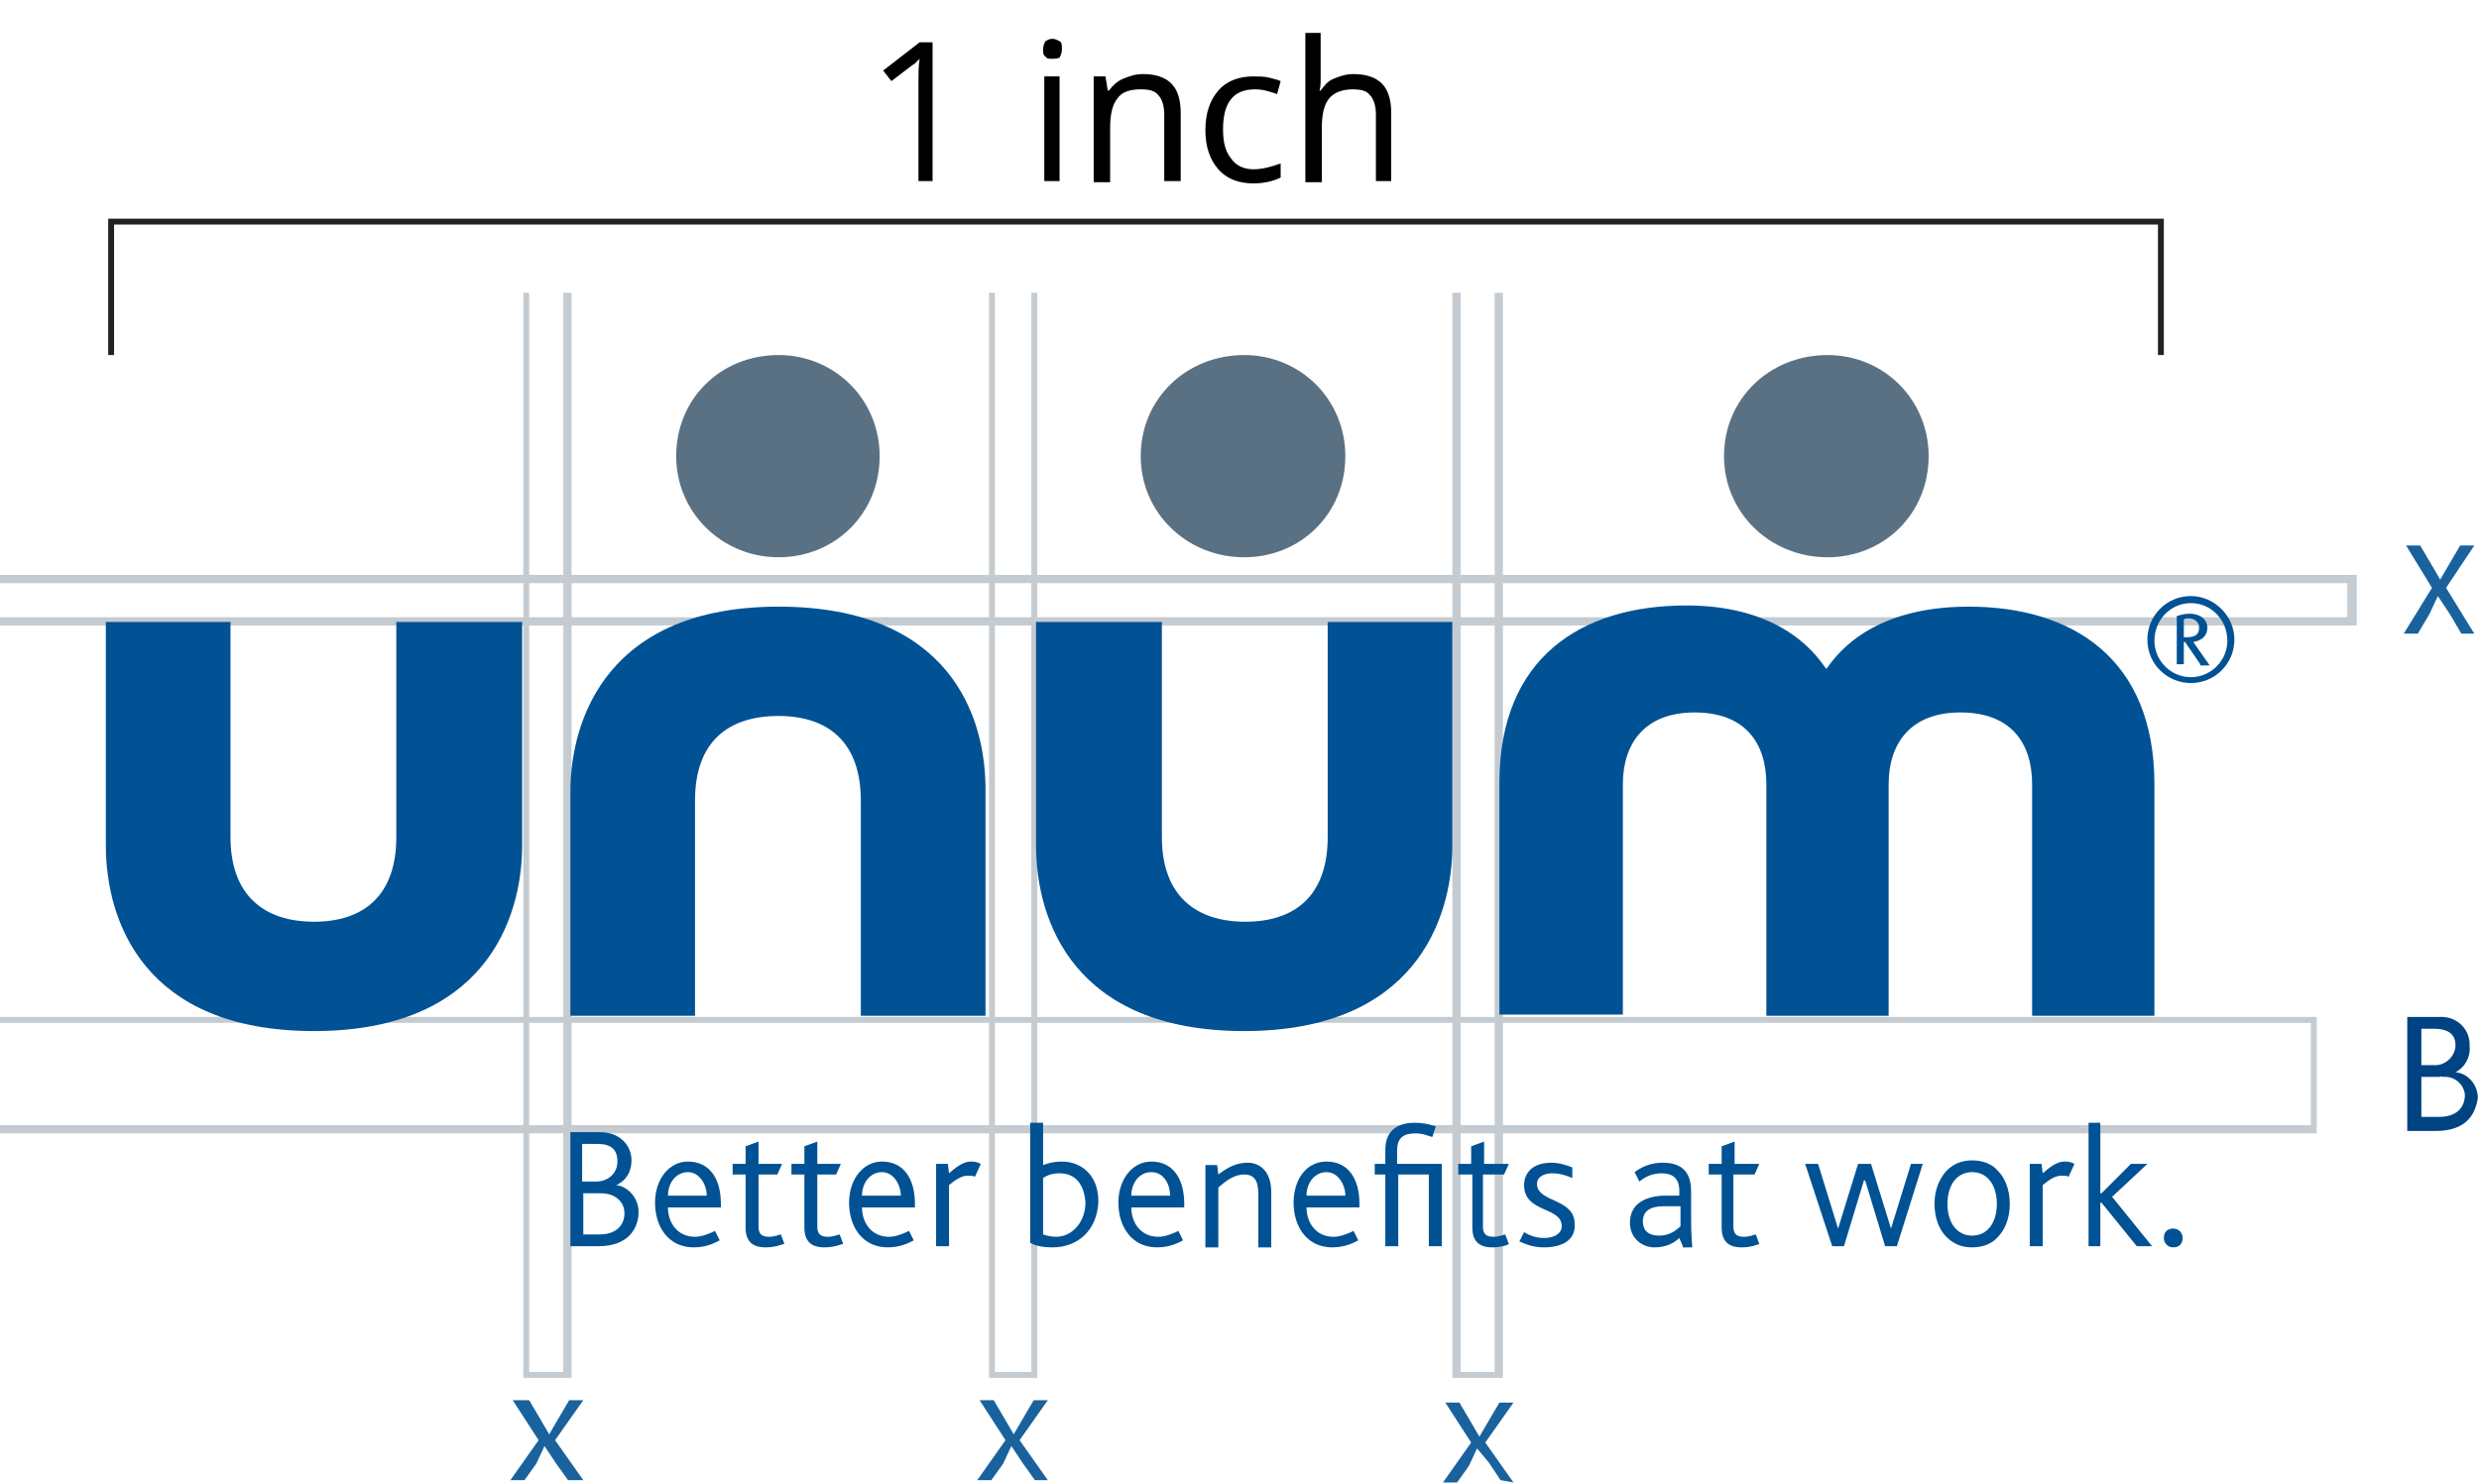
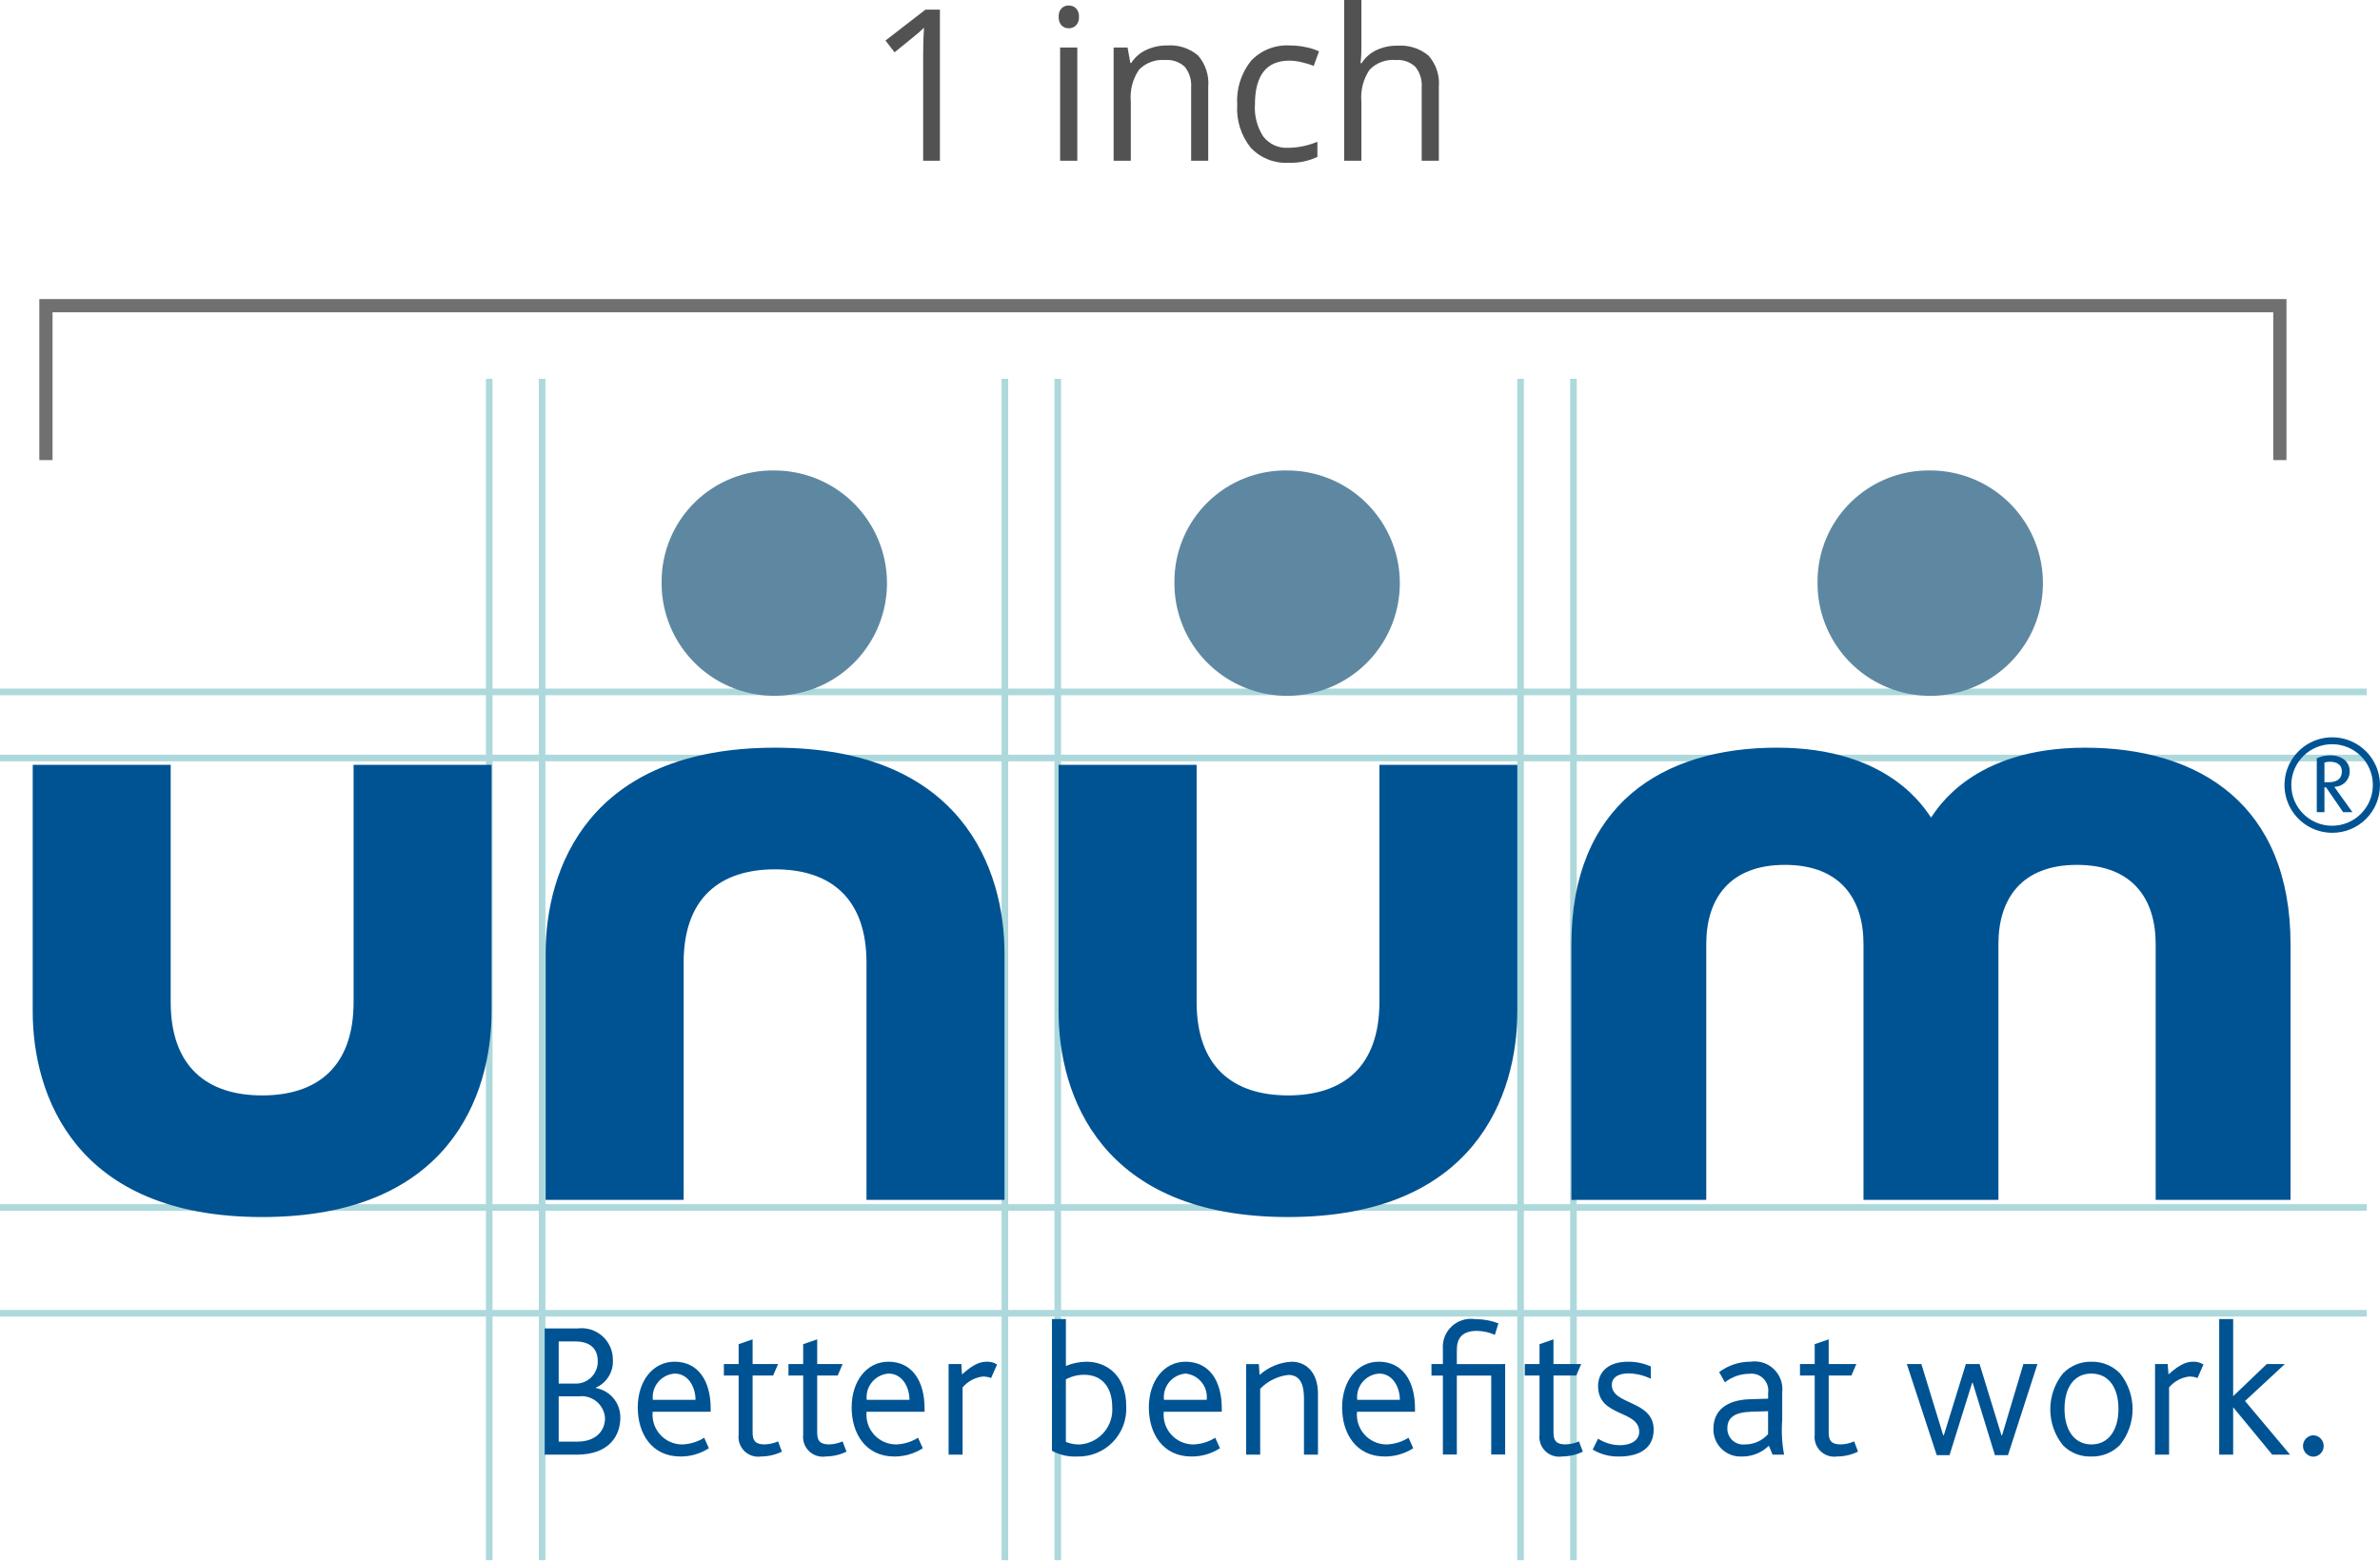
- <svg xmlns="http://www.w3.org/2000/svg" xmlns:xlink="http://www.w3.org/1999/xlink" version="1.1" id="Layer_1" x="0px" y="0px" viewBox="0 0 210.8 126.2" style="enable-background:new 0 0 210.8 126.2;" xml:space="preserve">
-   <style type="text/css">
- 	.st0{fill:#C4CBD1;}
- 	.st1{fill:#004383;}
- 	.st2{fill:#19629D;}
- 	.st3{fill:#222222;}
- 	.st4{clip-path:url(#SVGID_2_);}
- 	.st5{clip-path:url(#SVGID_4_);fill:#015294;}
- 	.st6{clip-path:url(#SVGID_4_);fill:#5A7184;}
- </style>
-   <g transform="translate(-744 -2201)">
-     <g transform="translate(849.375 2264.08)">
-       <g transform="translate(-105.375 -63.08)">
-         <path class="st0" d="M0,86.5V87h196.5v8.7H0v0.7h197v-9.9H0z" />
-         <path class="st0" d="M127.1,24.9v91.8h-2.9V24.9h-0.7v92.3h4.3V24.9H127.1z" />
-         <path class="st0" d="M87.7,24.9v91.8h-3.1V24.9h-0.5v92.3h4.1V24.9H87.7z" />
-         <path class="st0" d="M47.9,24.9v91.8H45V24.9h-0.5v92.3h4.1V24.9H47.9z" />
-         <path class="st0" d="M200.4,48.9H0v0.7h199.6v2.9H0v0.7h200.4V48.9z" />
-         <path class="st1" d="M207.1,96.2h-2.4v-9.7h2.7c1.3-0.1,2.5,0.8,2.6,2.2c0,0.1,0,0.2,0,0.3c0.1,0.9-0.4,1.8-1.2,2.2l0,0     c1.1,0.1,1.9,1.1,1.9,2.2C210.5,94.7,209.8,96.2,207.1,96.2z M207.1,87.5h-1.2v3.1h1.2c0.9,0,1.7-0.8,1.7-1.7c0,0,0,0,0,0     c0-1-0.7-1.4-1.9-1.4H207.1z M207.4,91.6h-1.5V95h1.5c1.4,0,2.2-0.7,2.2-1.9c-0.1-0.9-0.9-1.6-1.9-1.5     C207.6,91.5,207.5,91.6,207.4,91.6L207.4,91.6z" />
-         <path class="st2" d="M127.6,125.9l-1-1.5l-1-1.2l0,0l-0.7,1.5l-1,1.4h-1.2l2.4-3.4l-2.2-3.4h1.2l1,1.7l0.7,1.2l0,0l0.7-1.2l1-1.7     h1.2l-2.4,3.4l2.4,3.4L127.6,125.9z" />
-         <path class="st2" d="M209.3,53.9l-1-1.7l-1-1.5l0,0l-0.7,1.5l-1,1.7h-1.2l2.4-3.9l-2.2-3.6h1.2l1,1.7l0.7,1.2l0,0l0.7-1.2l1-1.7     h1.2l-2.4,3.6l2.4,3.9L209.3,53.9z" />
-         <path class="st2" d="M88,125.9l-1-1.4l-1-1.5l0,0l-0.7,1.5l-1,1.4h-1.2l2.4-3.4l-2.2-3.4h1.2l1,1.7l0.7,1.2l0,0l0.7-1.2l1-1.7     h1.2l-2.4,3.4l2.4,3.4L88,125.9z" />
-         <path class="st2" d="M48.3,125.9l-1-1.4l-1-1.5l0,0l-0.7,1.5l-1,1.4h-1.2l2.4-3.4l-2.2-3.4H45l1,1.7l0.7,1.2l0,0l0.7-1.2l1-1.7     h1.2l-2.4,3.4l2.4,3.4L48.3,125.9z" />
-         <path class="st3" d="M183.7,18.6H9.2v11.6h0.5V19.1h173.8v11.1h0.5V18.6H183.7z" />
-         <g id="RGB-2019_1_">
-           <g>
-             <defs>
-               <rect id="SVGID_1_" x="9" y="30.2" width="181" height="75.9" />
-             </defs>
-             <clipPath id="SVGID_2_">
-               <use xlink:href="#SVGID_1_" style="overflow:visible;" />
-             </clipPath>
-             <g class="st4">
-               <defs>
-                 <rect id="SVGID_3_" x="9" y="30.2" width="181" height="75.9" />
-               </defs>
-               <clipPath id="SVGID_4_">
-                 <use xlink:href="#SVGID_3_" style="overflow:visible;" />
-               </clipPath>
-               <path class="st5" d="M50.9,106h-2.4v-9.7H51c1.8,0,2.7,1.2,2.7,2.4c0,0.9-0.4,1.7-1.3,2.1v0c0.9,0.1,1.9,1,1.9,2.3        C54.3,104.4,53.5,106,50.9,106 M50.8,97.3h-1.3v3.2h1.2c0.9,0,1.8-0.6,1.8-1.7C52.5,97.8,52,97.3,50.8,97.3 M51.1,101.5h-1.5        v3.5H51c1.4,0,2.1-0.8,2.1-1.8C53.1,102.2,52.3,101.5,51.1,101.5" />
-               <path class="st5" d="M82.9,100.1c-0.1-0.1-0.4-0.1-0.6-0.1c-0.5,0-1,0.3-1.6,0.8v5.2h-1.1v-7h1l0.1,0.8c1-0.9,1.5-1,1.9-1        c0.4,0,0.6,0.1,0.8,0.2L82.9,100.1z" />
-               <path class="st5" d="M89.5,106.1c-1,0-1.6-0.2-1.9-0.4V95.5h1.1v3.6c0.5-0.2,1-0.3,1.6-0.3c1.6,0,3.1,1.1,3.1,3.4        C93.3,104.7,91.6,106.1,89.5,106.1 M90.1,99.8c-0.7,0-1.1,0.2-1.4,0.4v4.8c0.3,0.1,0.7,0.2,1.1,0.2c1.4,0,2.5-1.3,2.5-2.9        C92.2,100.8,91.5,99.8,90.1,99.8" />
-               <path class="st5" d="M107,106v-4.3c0-0.9-0.1-1.8-1.2-1.8c-0.9,0-1.6,0.6-2.2,1.1v5.1h-1.1v-7h1l0.1,0.8c0.8-0.6,1.5-1,2.5-1        c1,0,2,0.7,2,2.5v4.7H107z" />
-               <path class="st5" d="M111.1,102.7c0,1.3,0.8,2.5,2.3,2.5c0.6,0,1.3-0.3,1.7-0.5l0.4,0.8c-0.2,0.1-1,0.6-2.2,0.6        c-2.2,0-3.3-1.8-3.3-3.8c0-2,1.1-3.5,2.8-3.5c1.8,0,2.8,1.4,2.8,3.6v0.3H111.1z M112.8,99.7c-1,0-1.7,0.9-1.7,2h3.3        C114.4,100.8,113.8,99.7,112.8,99.7" />
-               <path class="st5" d="M96.2,102.7c0,1.3,0.8,2.5,2.3,2.5c0.6,0,1.3-0.3,1.7-0.5l0.4,0.8c-0.2,0.1-1,0.6-2.2,0.6        c-2.2,0-3.3-1.8-3.3-3.8c0-2,1.2-3.5,2.8-3.5c1.8,0,2.8,1.4,2.8,3.6v0.3H96.2z M97.9,99.7c-1,0-1.7,0.9-1.7,2h3.3        C99.5,100.8,99,99.7,97.9,99.7" />
-               <path class="st5" d="M73.3,102.7c0,1.3,0.8,2.5,2.3,2.5c0.6,0,1.3-0.3,1.7-0.5l0.4,0.8c-0.2,0.1-1,0.6-2.2,0.6        c-2.2,0-3.3-1.8-3.3-3.8c0-2,1.2-3.5,2.8-3.5c1.8,0,2.8,1.4,2.8,3.6v0.3H73.3z M75,99.7c-1,0-1.7,0.9-1.7,2h3.3        C76.6,100.8,76,99.7,75,99.7" />
-               <path class="st5" d="M56.8,102.7c0,1.3,0.8,2.5,2.3,2.5c0.6,0,1.3-0.3,1.7-0.5l0.4,0.8c-0.2,0.1-1,0.6-2.2,0.6        c-2.2,0-3.3-1.8-3.3-3.8c0-2,1.2-3.5,2.8-3.5c1.8,0,2.8,1.4,2.8,3.6v0.3H56.8z M58.5,99.7c-1,0-1.7,0.9-1.7,2h3.3        C60.1,100.8,59.5,99.7,58.5,99.7" />
-               <path class="st5" d="M131.3,106.1c-1,0-1.6-0.3-2.1-0.5l0.4-0.8c0.3,0.2,0.9,0.5,1.7,0.5c0.9,0,1.5-0.4,1.5-1        c0-1.7-3.2-1.1-3.2-3.5c0-1,0.7-1.9,2.3-1.9c0.7,0,1.3,0.2,1.8,0.4v0.9c-0.5-0.2-1-0.4-1.7-0.4c-0.7,0-1.3,0.3-1.3,0.9        c0,1.6,3.2,1.2,3.2,3.4C134,105.5,132.8,106.1,131.3,106.1" />
-               <path class="st5" d="M143.1,106l-0.3-0.7c-0.4,0.4-1.1,0.8-2.1,0.8c-1.1,0-2.1-0.8-2.1-2.1c0-1.4,1-2.2,2.8-2.3l1.4,0v-0.4        c0-1.1-0.6-1.5-1.5-1.5c-0.8,0-1.4,0.3-1.9,0.7l-0.4-0.8c0.8-0.6,1.6-0.8,2.4-0.8c1.4,0,2.4,0.6,2.4,2.4v2.1        c0,2,0.1,2.4,0.1,2.7H143.1z M142.8,102.6l-1.3,0c-1.3,0-1.8,0.5-1.8,1.3c0,0.7,0.4,1.2,1.4,1.2c0.9,0,1.5-0.5,1.8-0.8V102.6z        " />
-               <polygon class="st5" points="161.3,106 160.3,106 158.6,100.4 158.5,100.4 156.8,106 155.8,106 153.5,99 154.6,99         156.3,104.5 156.3,104.5 158,99 159.1,99 160.8,104.5 160.8,104.5 162.5,99 163.5,99       " />
-               <path class="st5" d="M169.9,105.2c-0.5,0.6-1.3,0.9-2.2,0.9c-0.9,0-1.6-0.3-2.2-0.9c-0.6-0.6-1-1.6-1-2.8c0-1.2,0.4-2.1,1-2.8        c0.6-0.6,1.3-0.9,2.2-0.9c0.9,0,1.7,0.3,2.2,0.9c0.6,0.6,1,1.6,1,2.8C170.9,103.6,170.5,104.6,169.9,105.2 M167.7,99.7        c-1.3,0-2.1,1.1-2.1,2.7c0,1.6,0.8,2.7,2.1,2.7c1.3,0,2.1-1.1,2.1-2.7C169.8,100.8,169,99.7,167.7,99.7" />
-               <path class="st5" d="M175.9,100.1c-0.1-0.1-0.4-0.1-0.6-0.1c-0.5,0-1,0.3-1.6,0.8v5.2h-1.1v-7h1l0.1,0.8c1-0.9,1.5-1,1.9-1        c0.4,0,0.6,0.1,0.8,0.2L175.9,100.1z" />
-               <path class="st5" d="M65.1,106.1c-1.2,0-1.7-0.6-1.7-1.7v-4.5h-1.1V99h1.1v-1.5l1.1-0.4V99h2l-0.4,0.9h-1.6v4.4        c0,0.6,0.2,0.9,0.9,0.9c0.5,0,0.9-0.2,1-0.2l0.3,0.8C66.6,105.8,66,106.1,65.1,106.1" />
-               <path class="st5" d="M70.1,106.1c-1.2,0-1.7-0.6-1.7-1.7v-4.5h-1.1V99h1.1v-1.5l1.1-0.4V99h2l-0.4,0.9h-1.6v4.4        c0,0.6,0.2,0.9,0.9,0.9c0.5,0,0.9-0.2,1-0.2l0.3,0.8C71.6,105.8,71,106.1,70.1,106.1" />
-               <path class="st5" d="M126.9,106.1c-1.2,0-1.7-0.6-1.7-1.7v-4.5H124V99h1.1v-1.5l1.1-0.4V99h2.1l-0.4,0.9h-1.8v4.4        c0,0.6,0.2,0.9,0.9,0.9c0.5,0,0.9-0.2,1-0.2l0.3,0.8C128.4,105.8,127.8,106.1,126.9,106.1" />
-               <path class="st5" d="M148.1,106.1c-1.2,0-1.7-0.6-1.7-1.7v-4.5h-1.1V99h1.1v-1.5l1.1-0.4V99h2.1l-0.4,0.9h-1.8v4.4        c0,0.6,0.2,0.9,0.9,0.9c0.5,0,0.9-0.2,1-0.2l0.3,0.8C149.6,105.8,149,106.1,148.1,106.1" />
-               <path class="st5" d="M118.8,99v-1.1c0-0.9,0.3-1.5,1.6-1.5c0.7,0,1.2,0.3,1.4,0.3l0.3-0.9c-0.1,0-0.8-0.3-1.8-0.3        c-1.5,0-2.5,0.7-2.5,2.3V99h-0.9v0.9h0.9v6.1h1.1v-6.1h2.6v6.1h1.1v-7H118.8z" />
-               <polygon class="st5" points="181.7,106 178.7,102.3 178.6,102.3 178.6,106 177.6,106 177.6,95.5 178.6,95.5 178.6,101.5         178.7,101.5 181.2,99 182.6,99 179.6,101.8 183,106       " />
-               <path class="st5" d="M184.8,106.1c-0.5,0-0.8-0.4-0.8-0.8c0-0.5,0.3-0.8,0.8-0.8c0.5,0,0.8,0.4,0.8,0.8        C185.6,105.8,185.3,106.1,184.8,106.1" />
-               <path class="st5" d="M105.8,87.7c14.4,0,17.7-9.4,17.7-15.8v-19h-10.6v18.3c0,5-2.8,7.2-7,7.2c-4.2,0-7.1-2.2-7.1-7.2V52.9        H88.1v19C88.1,78.3,91.3,87.7,105.8,87.7" />
-               <path class="st5" d="M26.7,87.7c14.4,0,17.7-9.4,17.7-15.8v-19H33.7v18.3c0,5-2.8,7.2-7,7.2c-4.2,0-7.1-2.2-7.1-7.2V52.9H9v19        C9,78.3,12.2,87.7,26.7,87.7" />
-               <path class="st5" d="M66.2,51.6c-14.4,0-17.7,9.4-17.7,15.8v19h10.6V68.1c0-5,2.8-7.2,7.1-7.2c4.2,0,7,2.2,7,7.2v18.3h10.6        v-19C83.9,60.9,80.7,51.6,66.2,51.6" />
-               <path class="st5" d="M155.3,56.9c-0.5-0.6-3.2-5.4-11.9-5.4c-8.9,0-15.9,4.4-15.9,15.1v19.7H138V66.7c0-3.4,1.8-6.1,6.1-6.1        c4.3,0,6.1,2.6,6.1,6.1v19.7h10.4V66.7c0-3.4,1.8-6.1,6.1-6.1c4.3,0,6.1,2.6,6.1,6.1v19.7h10.4V66.7c0-10.7-7-15.1-15.8-15.1        C158.5,51.6,155.8,56.3,155.3,56.9" />
-               <path class="st6" d="M57.5,38.8c0,4.8,3.9,8.6,8.7,8.6c4.8,0,8.6-3.7,8.6-8.6c0-4.8-3.8-8.6-8.6-8.6        C61.3,30.2,57.5,33.9,57.5,38.8" />
-               <path class="st6" d="M97,38.8c0,4.8,3.9,8.6,8.8,8.6c4.8,0,8.6-3.7,8.6-8.6c0-4.8-3.8-8.6-8.6-8.6C100.9,30.2,97,33.9,97,38.8        " />
-               <path class="st6" d="M146.6,38.8c0,4.8,3.9,8.6,8.8,8.6c4.8,0,8.6-3.7,8.6-8.6c0-4.8-3.8-8.6-8.6-8.6        C150.5,30.2,146.6,33.9,146.6,38.8" />
-               <path class="st5" d="M186.3,58.1c-2,0-3.7-1.6-3.7-3.7c0-2,1.6-3.7,3.7-3.7c2,0,3.7,1.7,3.7,3.7        C190,56.5,188.3,58.1,186.3,58.1 M186.3,51.3c-1.7,0-3.1,1.4-3.1,3.2c0,1.7,1.4,3.1,3.1,3.1c1.7,0,3.1-1.4,3.1-3.1        C189.4,52.7,188,51.3,186.3,51.3 M187.1,56.5l-1.3-1.9h-0.1v1.9h-0.6v-4.1c0.3-0.1,0.7-0.2,1.1-0.2c0.9,0,1.5,0.5,1.5,1.2        c0,0.7-0.5,1.1-1.2,1.2l1.4,2H187.1z M186.1,52.6c-0.2,0-0.3,0-0.4,0.1v1.5h0.3c0.6,0,1-0.2,1-0.8        C187,52.8,186.5,52.6,186.1,52.6" />
-             </g>
-           </g>
-         </g>
+ <svg xmlns="http://www.w3.org/2000/svg" width="180" height="118.021" viewBox="0 0 180 118.021">
+   <g transform="translate(-940.5 -2531.684)">
+     <path d="M5104.974,1997.646v-11.68h168.952v11.68" transform="translate(-4161 568.841)" fill="none" stroke="#707070" stroke-width="1" />
+     <path d="M5.586,0H4.32V-8.141q0-1.016.063-1.922-.164.164-.367.344T2.156-8.2l-.687-.891,3.023-2.336H5.586ZM15.977,0h-1.3V-8.562h1.3ZM14.57-10.883a.861.861,0,0,1,.219-.652.764.764,0,0,1,.547-.207.764.764,0,0,1,.539.211.846.846,0,0,1,.227.648.859.859,0,0,1-.227.652.757.757,0,0,1-.539.215.749.749,0,0,1-.547-.215A.877.877,0,0,1,14.57-10.883ZM24.586,0V-5.539A2.235,2.235,0,0,0,24.109-7.1a1.941,1.941,0,0,0-1.492-.516,2.461,2.461,0,0,0-1.969.727,3.668,3.668,0,0,0-.625,2.4V0h-1.3V-8.562h1.055l.211,1.172h.063a2.648,2.648,0,0,1,1.117-.98,3.63,3.63,0,0,1,1.6-.348,3.252,3.252,0,0,1,2.328.746,3.175,3.175,0,0,1,.781,2.387V0Zm7.383.156A3.654,3.654,0,0,1,29.09-.988a4.707,4.707,0,0,1-1.02-3.238,4.853,4.853,0,0,1,1.035-3.32,3.727,3.727,0,0,1,2.949-1.172,5.852,5.852,0,0,1,1.234.133,4.066,4.066,0,0,1,.969.313l-.4,1.1a6.1,6.1,0,0,0-.937-.285,4.186,4.186,0,0,0-.9-.113q-2.609,0-2.609,3.328a3.963,3.963,0,0,0,.637,2.422,2.215,2.215,0,0,0,1.887.844,5.769,5.769,0,0,0,2.2-.461V-.289A4.679,4.679,0,0,1,31.969.156ZM42.023,0V-5.539A2.235,2.235,0,0,0,41.547-7.1a1.941,1.941,0,0,0-1.492-.516,2.445,2.445,0,0,0-1.973.734,3.72,3.72,0,0,0-.621,2.406V0h-1.3V-12.156h1.3v3.68a8.017,8.017,0,0,1-.062,1.1h.078a2.645,2.645,0,0,1,1.09-.973A3.543,3.543,0,0,1,40.18-8.7a3.3,3.3,0,0,1,2.355.746,3.142,3.142,0,0,1,.785,2.371V0Z" transform="translate(1006 2543.841)" fill="#525252" />
+     <g transform="translate(146 -169)">
+       <line y2="89.364" transform="translate(831.5 2729.341)" fill="none" stroke="#add9dc" stroke-width="0.5" />
+       <line y2="89.364" transform="translate(870.5 2729.341)" fill="none" stroke="#add9dc" stroke-width="0.5" />
+       <line y2="89.364" transform="translate(909.5 2729.341)" fill="none" stroke="#add9dc" stroke-width="0.5" />
+       <line y2="89.364" transform="translate(835.5 2729.341)" fill="none" stroke="#add9dc" stroke-width="0.5" />
+       <line y2="89.364" transform="translate(874.5 2729.341)" fill="none" stroke="#add9dc" stroke-width="0.5" />
+       <line y2="89.364" transform="translate(913.5 2729.341)" fill="none" stroke="#add9dc" stroke-width="0.5" />
+       <line x1="179" transform="translate(794.5 2792.023)" fill="none" stroke="#add9dc" stroke-width="0.5" />
+       <line x1="179" transform="translate(794.5 2753.023)" fill="none" stroke="#add9dc" stroke-width="0.5" />
+       <line x1="179" transform="translate(794.5 2800.023)" fill="none" stroke="#add9dc" stroke-width="0.5" />
+       <line x1="179" transform="translate(794.5 2758.023)" fill="none" stroke="#add9dc" stroke-width="0.5" />
+       <g transform="translate(403.765 1937.3)">
+         <path d="M611.489,1165.683h-1.506v3.425H611.4c1.347,0,2.086-.772,2.086-1.786a1.774,1.774,0,0,0-2-1.638Zm-.264-4.153h-1.242v3.189h1.227a1.656,1.656,0,0,0,1.725-1.71c0-.913-.553-1.479-1.71-1.479Zm.09,8.563h-2.392v-9.549h2.508a2.368,2.368,0,0,1,2.649,2.381,2.154,2.154,0,0,1-1.29,2.1v.029a2.242,2.242,0,0,1,1.854,2.243c0,1.286-.766,2.8-3.328,2.8Z" transform="translate(-176.993 -296.674)" fill="#005393" />
+         <path d="M782.323,1175.808a1.807,1.807,0,0,0-.625-.111,2.384,2.384,0,0,0-1.533.822v5.088h-1.058v-6.852h.963l.051.782c.943-.855,1.461-.96,1.9-.96a1.338,1.338,0,0,1,.752.21l-.45,1.022Z" transform="translate(-316.629 -308.188)" fill="#005393" />
+         <path d="M825.105,1160.824a2.894,2.894,0,0,0-1.406.344v4.737a2.671,2.671,0,0,0,1.085.188,2.642,2.642,0,0,0,2.419-2.852c0-1.417-.74-2.417-2.1-2.417Zm-.552,6.183a3.617,3.617,0,0,1-1.909-.435v-9.962H823.7v3.544a4.244,4.244,0,0,1,1.552-.319c1.579,0,3.012,1.091,3.012,3.363a3.61,3.61,0,0,1-3.71,3.808Z" transform="translate(-352.351 -293.446)" fill="#005393" />
+         <path d="M908.844,1181.607v-4.218c0-.851-.145-1.812-1.188-1.812a3.517,3.517,0,0,0-2.124,1.048v4.983H904.47v-6.852h.96l.059.822a3.9,3.9,0,0,1,2.445-1c.98,0,1.969.714,1.969,2.421v4.609Z" transform="translate(-419.489 -308.188)" fill="#005393" />
+         <path d="M947.7,1175.475a1.783,1.783,0,0,0-1.649,1.986h3.222c0-.953-.532-1.986-1.573-1.986Zm-1.666,2.885a2.249,2.249,0,0,0,2.228,2.475,3.316,3.316,0,0,0,1.667-.508l.358.794a3.941,3.941,0,0,1-2.156.627c-2.181,0-3.225-1.757-3.225-3.711,0-1.982,1.128-3.46,2.776-3.46,1.768,0,2.736,1.413,2.736,3.536v.247Z" transform="translate(-452.667 -308.188)" fill="#005393" />
+         <path d="M866.267,1175.475a1.781,1.781,0,0,0-1.648,1.986h3.228a1.785,1.785,0,0,0-1.58-1.986Zm-1.665,2.885a2.247,2.247,0,0,0,2.227,2.475,3.287,3.287,0,0,0,1.664-.508l.359.794a3.907,3.907,0,0,1-2.154.627c-2.185,0-3.225-1.757-3.225-3.711,0-1.982,1.129-3.46,2.778-3.46,1.769,0,2.739,1.413,2.739,3.536v.247Z" transform="translate(-385.851 -308.188)" fill="#005393" />
+         <path d="M741.053,1175.475a1.786,1.786,0,0,0-1.653,1.986h3.231c0-.953-.542-1.986-1.578-1.986Zm-1.665,2.885a2.246,2.246,0,0,0,2.23,2.475,3.324,3.324,0,0,0,1.662-.508l.36.794a3.946,3.946,0,0,1-2.153.627c-2.185,0-3.229-1.757-3.229-3.711,0-1.982,1.129-3.46,2.778-3.46,1.763,0,2.737,1.413,2.737,3.536v.247Z" transform="translate(-283.113 -308.188)" fill="#005393" />
+         <path d="M650.9,1175.475a1.783,1.783,0,0,0-1.651,1.986h3.227c0-.953-.537-1.986-1.577-1.986Zm-1.665,2.885a2.247,2.247,0,0,0,2.231,2.475,3.325,3.325,0,0,0,1.664-.508l.355.794a3.9,3.9,0,0,1-2.149.627c-2.19,0-3.23-1.757-3.23-3.711,0-1.982,1.13-3.46,2.781-3.46,1.768,0,2.734,1.413,2.734,3.536v.247Z" transform="translate(-209.138 -308.188)" fill="#005393" />
+         <path d="M1052.5,1181.748a3.739,3.739,0,0,1-2.025-.522l.406-.827a3.094,3.094,0,0,0,1.664.493c.84,0,1.449-.38,1.449-1.011,0-1.677-3.113-1.091-3.113-3.46,0-1.011.706-1.844,2.272-1.844a4.1,4.1,0,0,1,1.72.362v.927a4.05,4.05,0,0,0-1.678-.406c-.7,0-1.272.25-1.272.874,0,1.533,3.164,1.141,3.164,3.384,0,1.435-1.127,2.03-2.588,2.03Z" transform="translate(-539.284 -308.188)" fill="#005393" />
+         <path d="M1105.5,1178.321l-1.283.039c-1.275.044-1.8.46-1.8,1.261a1.2,1.2,0,0,0,1.333,1.214,2.329,2.329,0,0,0,1.747-.779v-1.735Zm.337,3.286-.279-.673a2.888,2.888,0,0,1-2.095.815,2.041,2.041,0,0,1-2.1-2.1c0-1.345.943-2.175,2.746-2.233l1.392-.043v-.435a1.276,1.276,0,0,0-1.442-1.447,3.025,3.025,0,0,0-1.827.643l-.435-.772a3.936,3.936,0,0,1,2.37-.786,2.1,2.1,0,0,1,2.4,2.319v2.088a10.024,10.024,0,0,0,.141,2.623Z" transform="translate(-581.042 -308.188)" fill="#005393" />
+         <path d="M1190.491,1182.457h-.985l-1.679-5.472h-.043l-1.711,5.472h-.967l-2.262-6.892h1.1l1.65,5.385h.05l1.664-5.385h1.037l1.66,5.4h.039l1.616-5.4h1.062l-2.228,6.892Z" transform="translate(-647.895 -308.999)" fill="#005393" />
+         <path d="M1246.39,1175.475c-1.294,0-2.026,1.044-2.026,2.671s.761,2.688,2.04,2.688,2.04-1.072,2.04-2.688-.743-2.671-2.054-2.671Zm2.153,5.418a2.94,2.94,0,0,1-2.168.855,2.854,2.854,0,0,1-2.127-.845,4.338,4.338,0,0,1,0-5.443,2.912,2.912,0,0,1,2.142-.883,2.942,2.942,0,0,1,2.17.883,4.317,4.317,0,0,1-.017,5.432Z" transform="translate(-697.489 -308.188)" fill="#005393" />
+         <path d="M1290.633,1175.808a1.8,1.8,0,0,0-.624-.111,2.361,2.361,0,0,0-1.529.822v5.088h-1.062v-6.852h.957l.061.782c.942-.855,1.46-.96,1.887-.96a1.367,1.367,0,0,1,.758.21l-.45,1.022Z" transform="translate(-733.697 -308.188)" fill="#005393" />
+         <path d="M687.231,1174.028a1.491,1.491,0,0,1-1.689-1.66V1167.9h-1.116v-.87h1.116v-1.5l1.058-.366v1.866h1.927l-.375.87H686.6v4.323c0,.6.205.888.906.888a2.668,2.668,0,0,0,1.02-.228l.288.775a3.575,3.575,0,0,1-1.584.366Z" transform="translate(-238.944 -300.467)" fill="#005393" />
+         <path d="M714.441,1174.028a1.493,1.493,0,0,1-1.69-1.66V1167.9h-1.113v-.87h1.113v-1.5l1.06-.366v1.866h1.923l-.372.87H713.81v4.323c0,.6.2.888.9.888a2.619,2.619,0,0,0,1.019-.228l.3.775a3.639,3.639,0,0,1-1.589.366Z" transform="translate(-261.271 -300.467)" fill="#005393" />
+         <path d="M1024.669,1174.028a1.492,1.492,0,0,1-1.689-1.66V1167.9h-1.116v-.87h1.116v-1.5l1.055-.366v1.866h2.1l-.377.87h-1.72v4.323c0,.6.206.888.906.888a2.649,2.649,0,0,0,1.019-.228l.293.775a3.582,3.582,0,0,1-1.584.366Z" transform="translate(-515.811 -300.467)" fill="#005393" />
+         <path d="M1140.626,1174.028a1.492,1.492,0,0,1-1.689-1.66V1167.9h-1.113v-.87h1.113v-1.5l1.058-.366v1.866h2.092l-.374.87h-1.717v4.323c0,.6.207.888.906.888a2.611,2.611,0,0,0,1.019-.228l.293.775a3.6,3.6,0,0,1-1.587.366Z" transform="translate(-610.956 -300.467)" fill="#005393" />
+         <path d="M984.476,1160.048v-1.055c0-.847.341-1.459,1.533-1.459a3.494,3.494,0,0,1,1.345.3l.268-.87a5.026,5.026,0,0,0-1.768-.319,2.125,2.125,0,0,0-2.432,2.283v1.116h-.863v.87h.863v5.973h1.055v-5.973h2.6v5.973h1.055v-6.842Z" transform="translate(-483.561 -293.478)" fill="#005393" />
+         <path d="M1318.464,1166.865l-2.942-3.569h-.014v3.569h-1.055V1156.61h1.055v5.82h.014l2.526-2.417h1.369l-3.011,2.794,3.406,4.058Z" transform="translate(-755.879 -293.446)" fill="#005393" />
+         <path d="M1350.543,1207.188a.812.812,0,0,1,0-1.623.812.812,0,0,1,0,1.623Z" transform="translate(-784.849 -333.613)" fill="#005393" />
+         <path d="M842.786,957.246c14.156,0,17.346-9.224,17.346-15.559V923.038H849.7v17.939c0,4.919-2.757,7.068-6.909,7.068s-6.916-2.149-6.916-7.068V923.038H825.433v18.649c0,6.334,3.188,15.559,17.353,15.559" transform="translate(-354.639 -101.8)" fill="#005393" />
+         <path d="M410.565,957.246c14.159,0,17.349-9.224,17.349-15.559V923.038H417.478v17.939c0,4.919-2.758,7.068-6.914,7.068s-6.92-2.149-6.92-7.068V923.038H393.209v18.649c0,6.334,3.2,15.559,17.356,15.559" transform="translate(0 -101.8)" fill="#005393" />
+         <path d="M626.668,915.818c-14.162,0-17.357,9.223-17.357,15.556v18.65H619.75V932.08c0-4.906,2.757-7.061,6.918-7.061s6.911,2.155,6.911,7.061v17.944h10.437v-18.65c0-6.333-3.193-15.556-17.348-15.556" transform="translate(-177.311 -95.876)" fill="#005393" />
+         <path d="M1068.71,921.1c-.45-.6-3.111-5.284-11.652-5.284-8.7,0-15.548,4.353-15.548,14.869v19.337h10.2V930.668c0-3.39,1.732-5.986,5.944-5.986s5.948,2.6,5.948,5.986v19.356h10.205V930.668c0-3.39,1.726-5.986,5.944-5.986s5.948,2.6,5.948,5.986v19.356h10.2V930.687c0-10.516-6.851-14.869-15.546-14.869-8.527,0-11.2,4.682-11.643,5.284" transform="translate(-531.93 -95.876)" fill="#005393" />
+         <path d="M658.188,807.372a8.523,8.523,0,1,0,8.578-8.4,8.4,8.4,0,0,0-8.578,8.4" transform="translate(-217.415)" fill="#5e88a1" />
+         <path d="M874.252,807.372a8.524,8.524,0,1,0,8.586-8.4,8.4,8.4,0,0,0-8.586,8.4" transform="translate(-394.695)" fill="#5e88a1" />
+         <path d="M1145.218,807.372a8.524,8.524,0,1,0,8.585-8.4,8.4,8.4,0,0,0-8.585,8.4" transform="translate(-617.023)" fill="#5e88a1" />
+         <path d="M1345.5,913.292a1.552,1.552,0,0,0-.407.06v1.49h.315c.559,0,1-.205,1-.825,0-.582-.5-.724-.9-.724Zm1.006,3.814-1.29-1.876h-.123v1.876h-.58v-4.078a2.45,2.45,0,0,1,1.036-.217c.855,0,1.454.481,1.454,1.206a1.163,1.163,0,0,1-1.168,1.171l1.373,1.919Zm-.814-5.139a3.084,3.084,0,1,0,3.062,3.1,3.081,3.081,0,0,0-3.062-3.1Zm0,6.7a3.611,3.611,0,1,1,3.6-3.6,3.59,3.59,0,0,1-3.6,3.6Z" transform="translate(-778.559 -92.288)" fill="#005393" />
      </g>
    </g>
  </g>
-   <g>
-     <path d="M79.4,15.4h-1.3V7c0-0.7,0-1.4,0.1-2c-0.1,0.1-0.2,0.2-0.4,0.4C77.6,5.5,77,6,75.8,6.9L75.1,6l3.1-2.4h1.1V15.4z" />
-     <path d="M88.7,4.2c0-0.3,0.1-0.5,0.2-0.7c0.2-0.1,0.3-0.2,0.6-0.2c0.2,0,0.4,0.1,0.6,0.2c0.2,0.1,0.2,0.4,0.2,0.7   c0,0.3-0.1,0.5-0.2,0.7C89.9,5,89.7,5,89.5,5C89.2,5,89,5,88.9,4.8C88.7,4.7,88.7,4.5,88.7,4.2z M90.1,15.4h-1.3V6.5h1.3V15.4z" />
-     <path d="M99,15.4V9.7c0-0.7-0.2-1.3-0.5-1.6c-0.3-0.4-0.8-0.5-1.5-0.5c-0.9,0-1.6,0.2-2,0.8c-0.4,0.5-0.6,1.3-0.6,2.5v4.6H93V6.5   H94l0.2,1.2h0.1c0.3-0.4,0.7-0.8,1.2-1c0.5-0.2,1-0.4,1.7-0.4c1.1,0,1.9,0.3,2.4,0.8c0.5,0.5,0.8,1.3,0.8,2.5v5.8H99z" />
-     <path d="M106.6,15.6c-1.3,0-2.3-0.4-3-1.2c-0.7-0.8-1.1-1.9-1.1-3.3c0-1.5,0.4-2.6,1.1-3.4c0.7-0.8,1.7-1.2,3-1.2   c0.4,0,0.9,0,1.3,0.1c0.4,0.1,0.8,0.2,1,0.3L108.6,8c-0.3-0.1-0.6-0.2-1-0.3c-0.4-0.1-0.7-0.1-0.9-0.1c-1.8,0-2.7,1.1-2.7,3.4   c0,1.1,0.2,1.9,0.7,2.5c0.4,0.6,1.1,0.9,1.9,0.9c0.7,0,1.5-0.2,2.3-0.5v1.2C108.3,15.4,107.5,15.6,106.6,15.6z" />
-     <path d="M117,15.4V9.7c0-0.7-0.2-1.3-0.5-1.6c-0.3-0.4-0.8-0.5-1.5-0.5c-0.9,0-1.6,0.3-2,0.8c-0.4,0.5-0.6,1.3-0.6,2.5v4.6H111V2.8   h1.3v3.8c0,0.5,0,0.8-0.1,1.1h0.1c0.3-0.4,0.6-0.8,1.1-1s1-0.4,1.7-0.4c1.1,0,1.9,0.3,2.4,0.8c0.5,0.5,0.8,1.3,0.8,2.5v5.8H117z" />
-   </g>
</svg>
